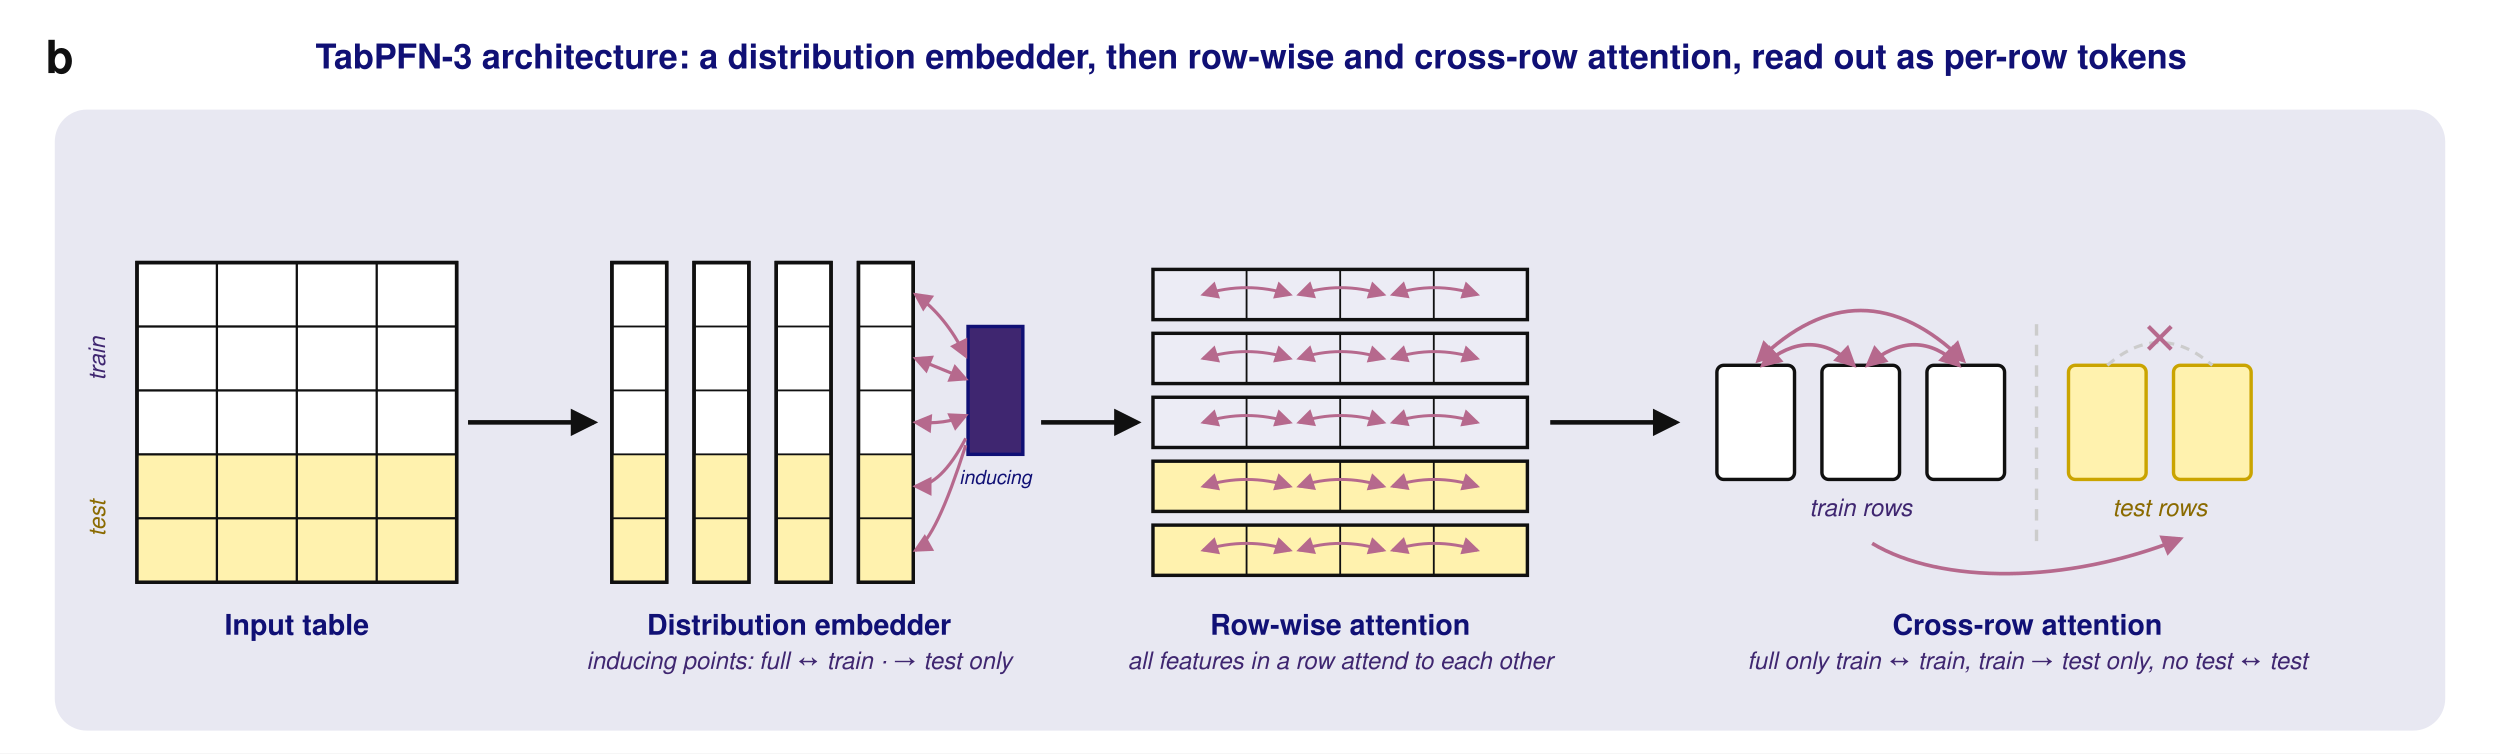
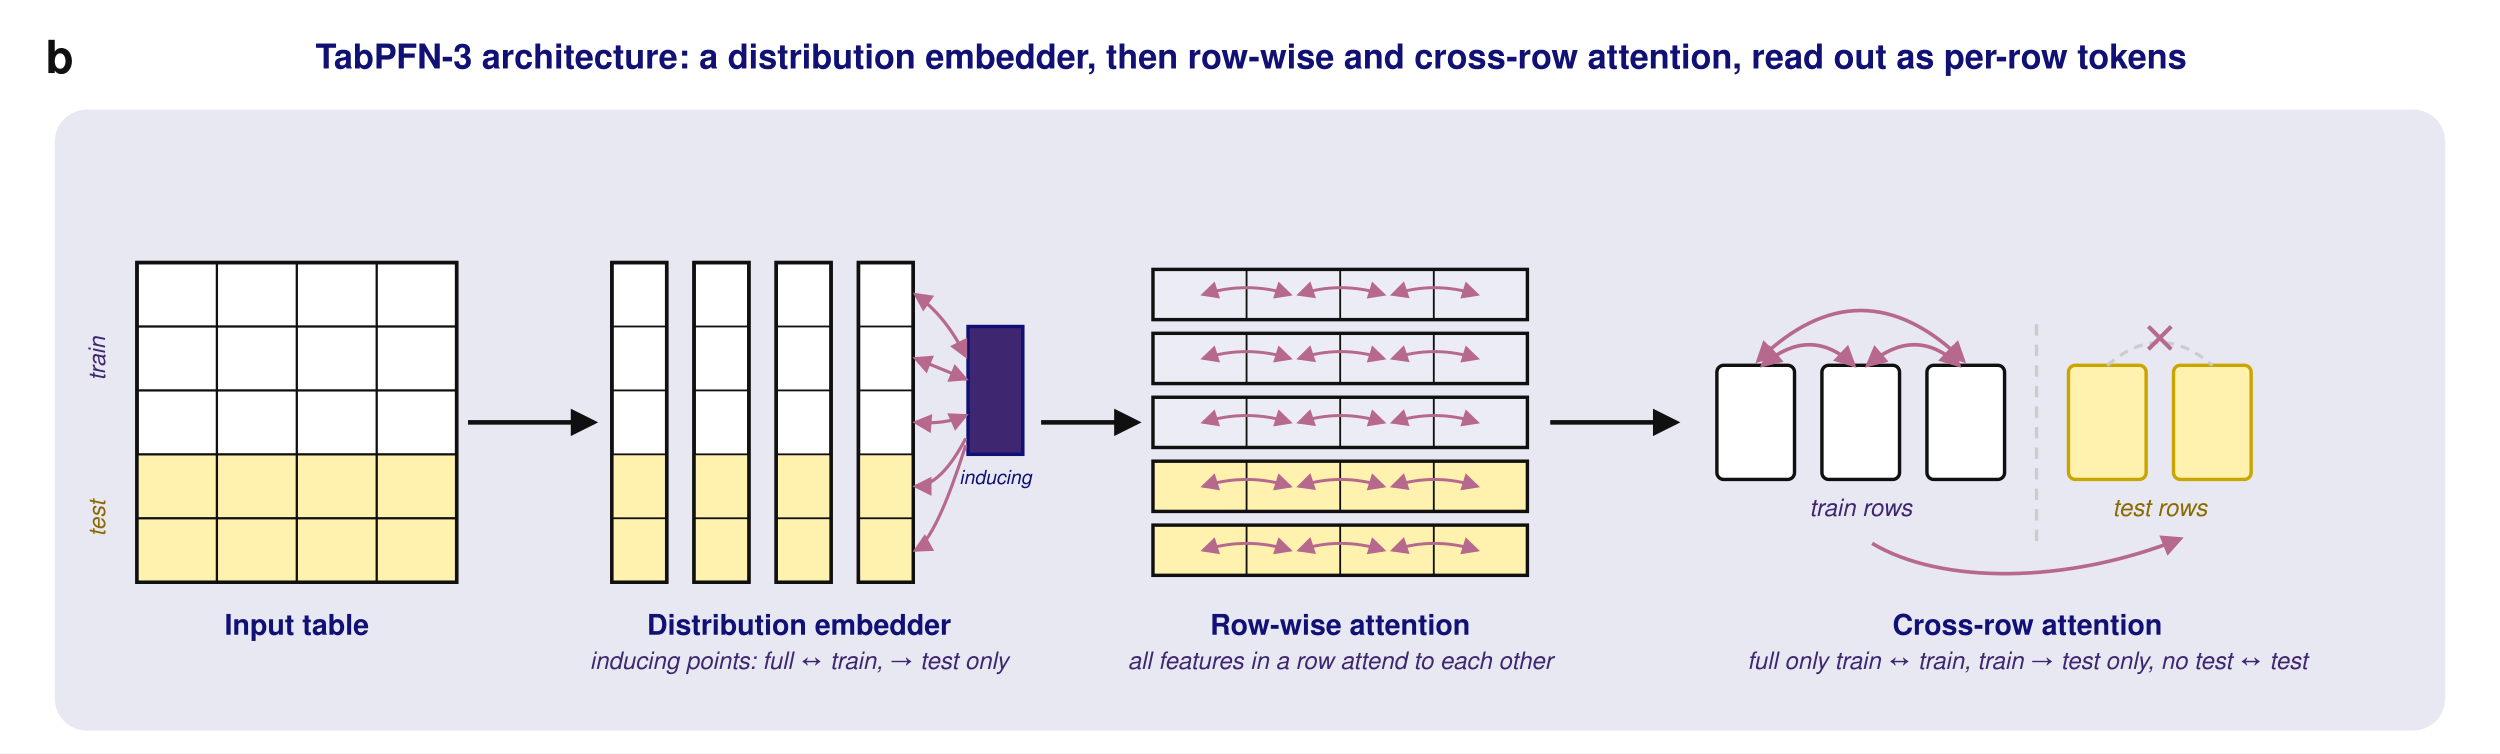
<svg xmlns="http://www.w3.org/2000/svg" viewBox="0 0 1095 330" font-family="Helvetica, Arial, sans-serif">
  <defs>
    <marker id="arr" markerWidth="9" markerHeight="9" refX="5" refY="3" orient="auto" markerUnits="strokeWidth">
      <path d="M0,0 L6,3 L0,6 z" fill="#101010" />
    </marker>
    <marker id="tip" markerWidth="8" markerHeight="8" refX="5" refY="3" orient="auto-start-reverse" markerUnits="strokeWidth">
      <path d="M0,0 L6,3 L0,6 z" fill="#b6698d" />
    </marker>
  </defs>
  <rect x="0" y="0" width="1095" height="330" fill="#ffffff" />
  <text x="20" y="32" font-size="20" font-weight="700" fill="#101010">b</text>
  <text x="548" y="30" text-anchor="middle" font-size="15" font-weight="600" fill="#101075">TabPFN-3 architecture: a distribution embedder, then row-wise and cross-row attention, read out as per-row tokens</text>
  <rect x="24" y="48" width="1047" height="272" rx="14" fill="#e8e8f2" />
  <rect x="60" y="115" width="140" height="140" fill="#ffffff" stroke="#101010" stroke-width="1.5" />
  <rect x="60" y="199" width="140" height="56" fill="#fff2ae" />
  <g stroke="#101010" stroke-width="1">
    <line x1="95" y1="115" x2="95" y2="255" />
    <line x1="130" y1="115" x2="130" y2="255" />
    <line x1="165" y1="115" x2="165" y2="255" />
    <line x1="60" y1="143" x2="200" y2="143" />
    <line x1="60" y1="171" x2="200" y2="171" />
    <line x1="60" y1="199" x2="200" y2="199" />
    <line x1="60" y1="227" x2="200" y2="227" />
  </g>
  <rect x="60" y="115" width="140" height="140" fill="none" stroke="#101010" stroke-width="1.5" />
  <text x="46" y="157" font-size="10" font-style="italic" fill="#3f2670" text-anchor="middle" transform="rotate(-90 46 157)">train</text>
  <text x="46" y="227" font-size="10" font-style="italic" fill="#8a6a00" text-anchor="middle" transform="rotate(-90 46 227)">test</text>
  <text x="130" y="278" text-anchor="middle" font-size="12.5" font-weight="600" fill="#101075">Input table</text>
  <line x1="205" y1="185" x2="260" y2="185" stroke="#101010" stroke-width="2" marker-end="url(#arr)" />
  <g stroke="#101010" stroke-width="1.5" fill="#ffffff">
    <rect x="268" y="115" width="24" height="140" />
    <rect x="304" y="115" width="24" height="140" />
    <rect x="340" y="115" width="24" height="140" />
    <rect x="376" y="115" width="24" height="140" />
  </g>
  <g fill="#fff2ae">
    <rect x="268" y="199" width="24" height="56" />
    <rect x="304" y="199" width="24" height="56" />
    <rect x="340" y="199" width="24" height="56" />
    <rect x="376" y="199" width="24" height="56" />
  </g>
  <g stroke="#101010" stroke-width="0.8">
    <line x1="268" y1="143" x2="292" y2="143" />
    <line x1="268" y1="171" x2="292" y2="171" />
    <line x1="268" y1="199" x2="292" y2="199" />
    <line x1="268" y1="227" x2="292" y2="227" />
    <line x1="304" y1="143" x2="328" y2="143" />
    <line x1="304" y1="171" x2="328" y2="171" />
    <line x1="304" y1="199" x2="328" y2="199" />
    <line x1="304" y1="227" x2="328" y2="227" />
    <line x1="340" y1="143" x2="364" y2="143" />
    <line x1="340" y1="171" x2="364" y2="171" />
    <line x1="340" y1="199" x2="364" y2="199" />
    <line x1="340" y1="227" x2="364" y2="227" />
    <line x1="376" y1="143" x2="400" y2="143" />
    <line x1="376" y1="171" x2="400" y2="171" />
    <line x1="376" y1="199" x2="400" y2="199" />
    <line x1="376" y1="227" x2="400" y2="227" />
  </g>
  <g stroke="#101010" stroke-width="1.5" fill="none">
    <rect x="268" y="115" width="24" height="140" />
    <rect x="304" y="115" width="24" height="140" />
    <rect x="340" y="115" width="24" height="140" />
    <rect x="376" y="115" width="24" height="140" />
  </g>
  <rect x="424" y="143" width="24" height="56" fill="#3f2670" stroke="#101075" stroke-width="1.5" />
  <g fill="none" stroke="#b6698d" stroke-width="1.4">
    <path d="M401,129 Q414,138 423,156" marker-start="url(#tip)" marker-end="url(#tip)" />
    <path d="M401,157 L423,166" marker-start="url(#tip)" marker-end="url(#tip)" />
    <path d="M401,185 Q414,186 423,182" marker-start="url(#tip)" marker-end="url(#tip)" />
  </g>
  <g fill="none" stroke="#b6698d" stroke-width="1.4">
    <path d="M423,192 Q412,213 401,213" marker-end="url(#tip)" />
    <path d="M423,195 Q410,236 401,241" marker-end="url(#tip)" />
  </g>
  <text x="436" y="212" text-anchor="middle" font-size="8.5" font-style="italic" fill="#101075">inducing</text>
  <text x="350" y="278" text-anchor="middle" font-size="12.5" font-weight="600" fill="#101075">Distribution embedder</text>
-   <text x="350" y="293" text-anchor="middle" font-size="10.5" font-style="italic" fill="#3f2670">inducing points: full ↔ train · → test only</text>
+   <text x="350" y="293" text-anchor="middle" font-size="10.5" font-style="italic" fill="#3f2670">inducing points: full ↔ train, → test only</text>
  <line x1="456" y1="185" x2="498" y2="185" stroke="#101010" stroke-width="2" marker-end="url(#arr)" />
  <g stroke="#101010" stroke-width="1.5">
    <rect x="505" y="118" width="164" height="22" fill="#ececf5" />
    <rect x="505" y="146" width="164" height="22" fill="#ececf5" />
    <rect x="505" y="174" width="164" height="22" fill="#ececf5" />
    <rect x="505" y="202" width="164" height="22" fill="#fff2ae" />
    <rect x="505" y="230" width="164" height="22" fill="#fff2ae" />
  </g>
  <g stroke="#101010" stroke-width="0.8">
    <line x1="546" y1="118" x2="546" y2="140" />
    <line x1="587" y1="118" x2="587" y2="140" />
    <line x1="628" y1="118" x2="628" y2="140" />
    <line x1="546" y1="146" x2="546" y2="168" />
    <line x1="587" y1="146" x2="587" y2="168" />
    <line x1="628" y1="146" x2="628" y2="168" />
    <line x1="546" y1="174" x2="546" y2="196" />
    <line x1="587" y1="174" x2="587" y2="196" />
    <line x1="628" y1="174" x2="628" y2="196" />
    <line x1="546" y1="202" x2="546" y2="224" />
    <line x1="587" y1="202" x2="587" y2="224" />
    <line x1="628" y1="202" x2="628" y2="224" />
    <line x1="546" y1="230" x2="546" y2="252" />
    <line x1="587" y1="230" x2="587" y2="252" />
    <line x1="628" y1="230" x2="628" y2="252" />
  </g>
  <g fill="none" stroke="#b6698d" stroke-width="1.3">
    <path d="M527,129 Q546,123 565,129" marker-start="url(#tip)" marker-end="url(#tip)" />
    <path d="M569,129 Q587,123 606,129" marker-start="url(#tip)" marker-end="url(#tip)" />
    <path d="M610,129 Q628,123 647,129" marker-start="url(#tip)" marker-end="url(#tip)" />
    <path d="M527,157 Q546,151 565,157" marker-start="url(#tip)" marker-end="url(#tip)" />
    <path d="M569,157 Q587,151 606,157" marker-start="url(#tip)" marker-end="url(#tip)" />
    <path d="M610,157 Q628,151 647,157" marker-start="url(#tip)" marker-end="url(#tip)" />
    <path d="M527,185 Q546,179 565,185" marker-start="url(#tip)" marker-end="url(#tip)" />
    <path d="M569,185 Q587,179 606,185" marker-start="url(#tip)" marker-end="url(#tip)" />
    <path d="M610,185 Q628,179 647,185" marker-start="url(#tip)" marker-end="url(#tip)" />
    <path d="M527,213 Q546,207 565,213" marker-start="url(#tip)" marker-end="url(#tip)" />
    <path d="M569,213 Q587,207 606,213" marker-start="url(#tip)" marker-end="url(#tip)" />
    <path d="M610,213 Q628,207 647,213" marker-start="url(#tip)" marker-end="url(#tip)" />
    <path d="M527,241 Q546,235 565,241" marker-start="url(#tip)" marker-end="url(#tip)" />
    <path d="M569,241 Q587,235 606,241" marker-start="url(#tip)" marker-end="url(#tip)" />
    <path d="M610,241 Q628,235 647,241" marker-start="url(#tip)" marker-end="url(#tip)" />
  </g>
  <text x="587" y="278" text-anchor="middle" font-size="12.5" font-weight="600" fill="#101075">Row-wise attention</text>
  <text x="587" y="293" text-anchor="middle" font-size="10.5" font-style="italic" fill="#3f2670">all features in a row attend to each other</text>
  <line x1="679" y1="185" x2="734" y2="185" stroke="#101010" stroke-width="2" marker-end="url(#arr)" />
  <g stroke="#101010" stroke-width="1.5" fill="#ffffff">
    <rect x="752" y="160" width="34" height="50" rx="3" />
    <rect x="798" y="160" width="34" height="50" rx="3" />
    <rect x="844" y="160" width="34" height="50" rx="3" />
  </g>
  <line x1="892" y1="142" x2="892" y2="238" stroke="#cccccc" stroke-width="1.5" stroke-dasharray="5 4" />
  <g stroke="#caa400" stroke-width="1.5" fill="#fff2ae">
    <rect x="906" y="160" width="34" height="50" rx="3" />
    <rect x="952" y="160" width="34" height="50" rx="3" />
  </g>
  <g fill="none" stroke="#b6698d" stroke-width="1.6">
    <path d="M772,160 Q793,142 812,160" marker-start="url(#tip)" marker-end="url(#tip)" />
    <path d="M818,160 Q839,142 858,160" marker-start="url(#tip)" marker-end="url(#tip)" />
    <path d="M770,158 Q815,114 860,158" marker-start="url(#tip)" marker-end="url(#tip)" />
  </g>
  <path d="M820,238 C 850,256 905,256 955,236" fill="none" stroke="#b6698d" stroke-width="1.6" marker-end="url(#tip)" />
  <path d="M923,160 Q946,140 969,160" fill="none" stroke="#cccccc" stroke-width="1.4" stroke-dasharray="4 3" />
  <g stroke="#b6698d" stroke-width="1.8">
    <line x1="941" y1="143" x2="951" y2="153" />
    <line x1="951" y1="143" x2="941" y2="153" />
  </g>
  <text x="815" y="226" text-anchor="middle" font-size="10.5" font-style="italic" fill="#3f2670">train rows</text>
  <text x="946" y="226" text-anchor="middle" font-size="10.5" font-style="italic" fill="#8a6a00">test rows</text>
  <text x="888" y="278" text-anchor="middle" font-size="12.5" font-weight="600" fill="#101075">Cross-row attention</text>
  <text x="888" y="293" text-anchor="middle" font-size="10.5" font-style="italic" fill="#3f2670">full only train ↔ train, train → test only, no test ↔ test</text>
</svg>
